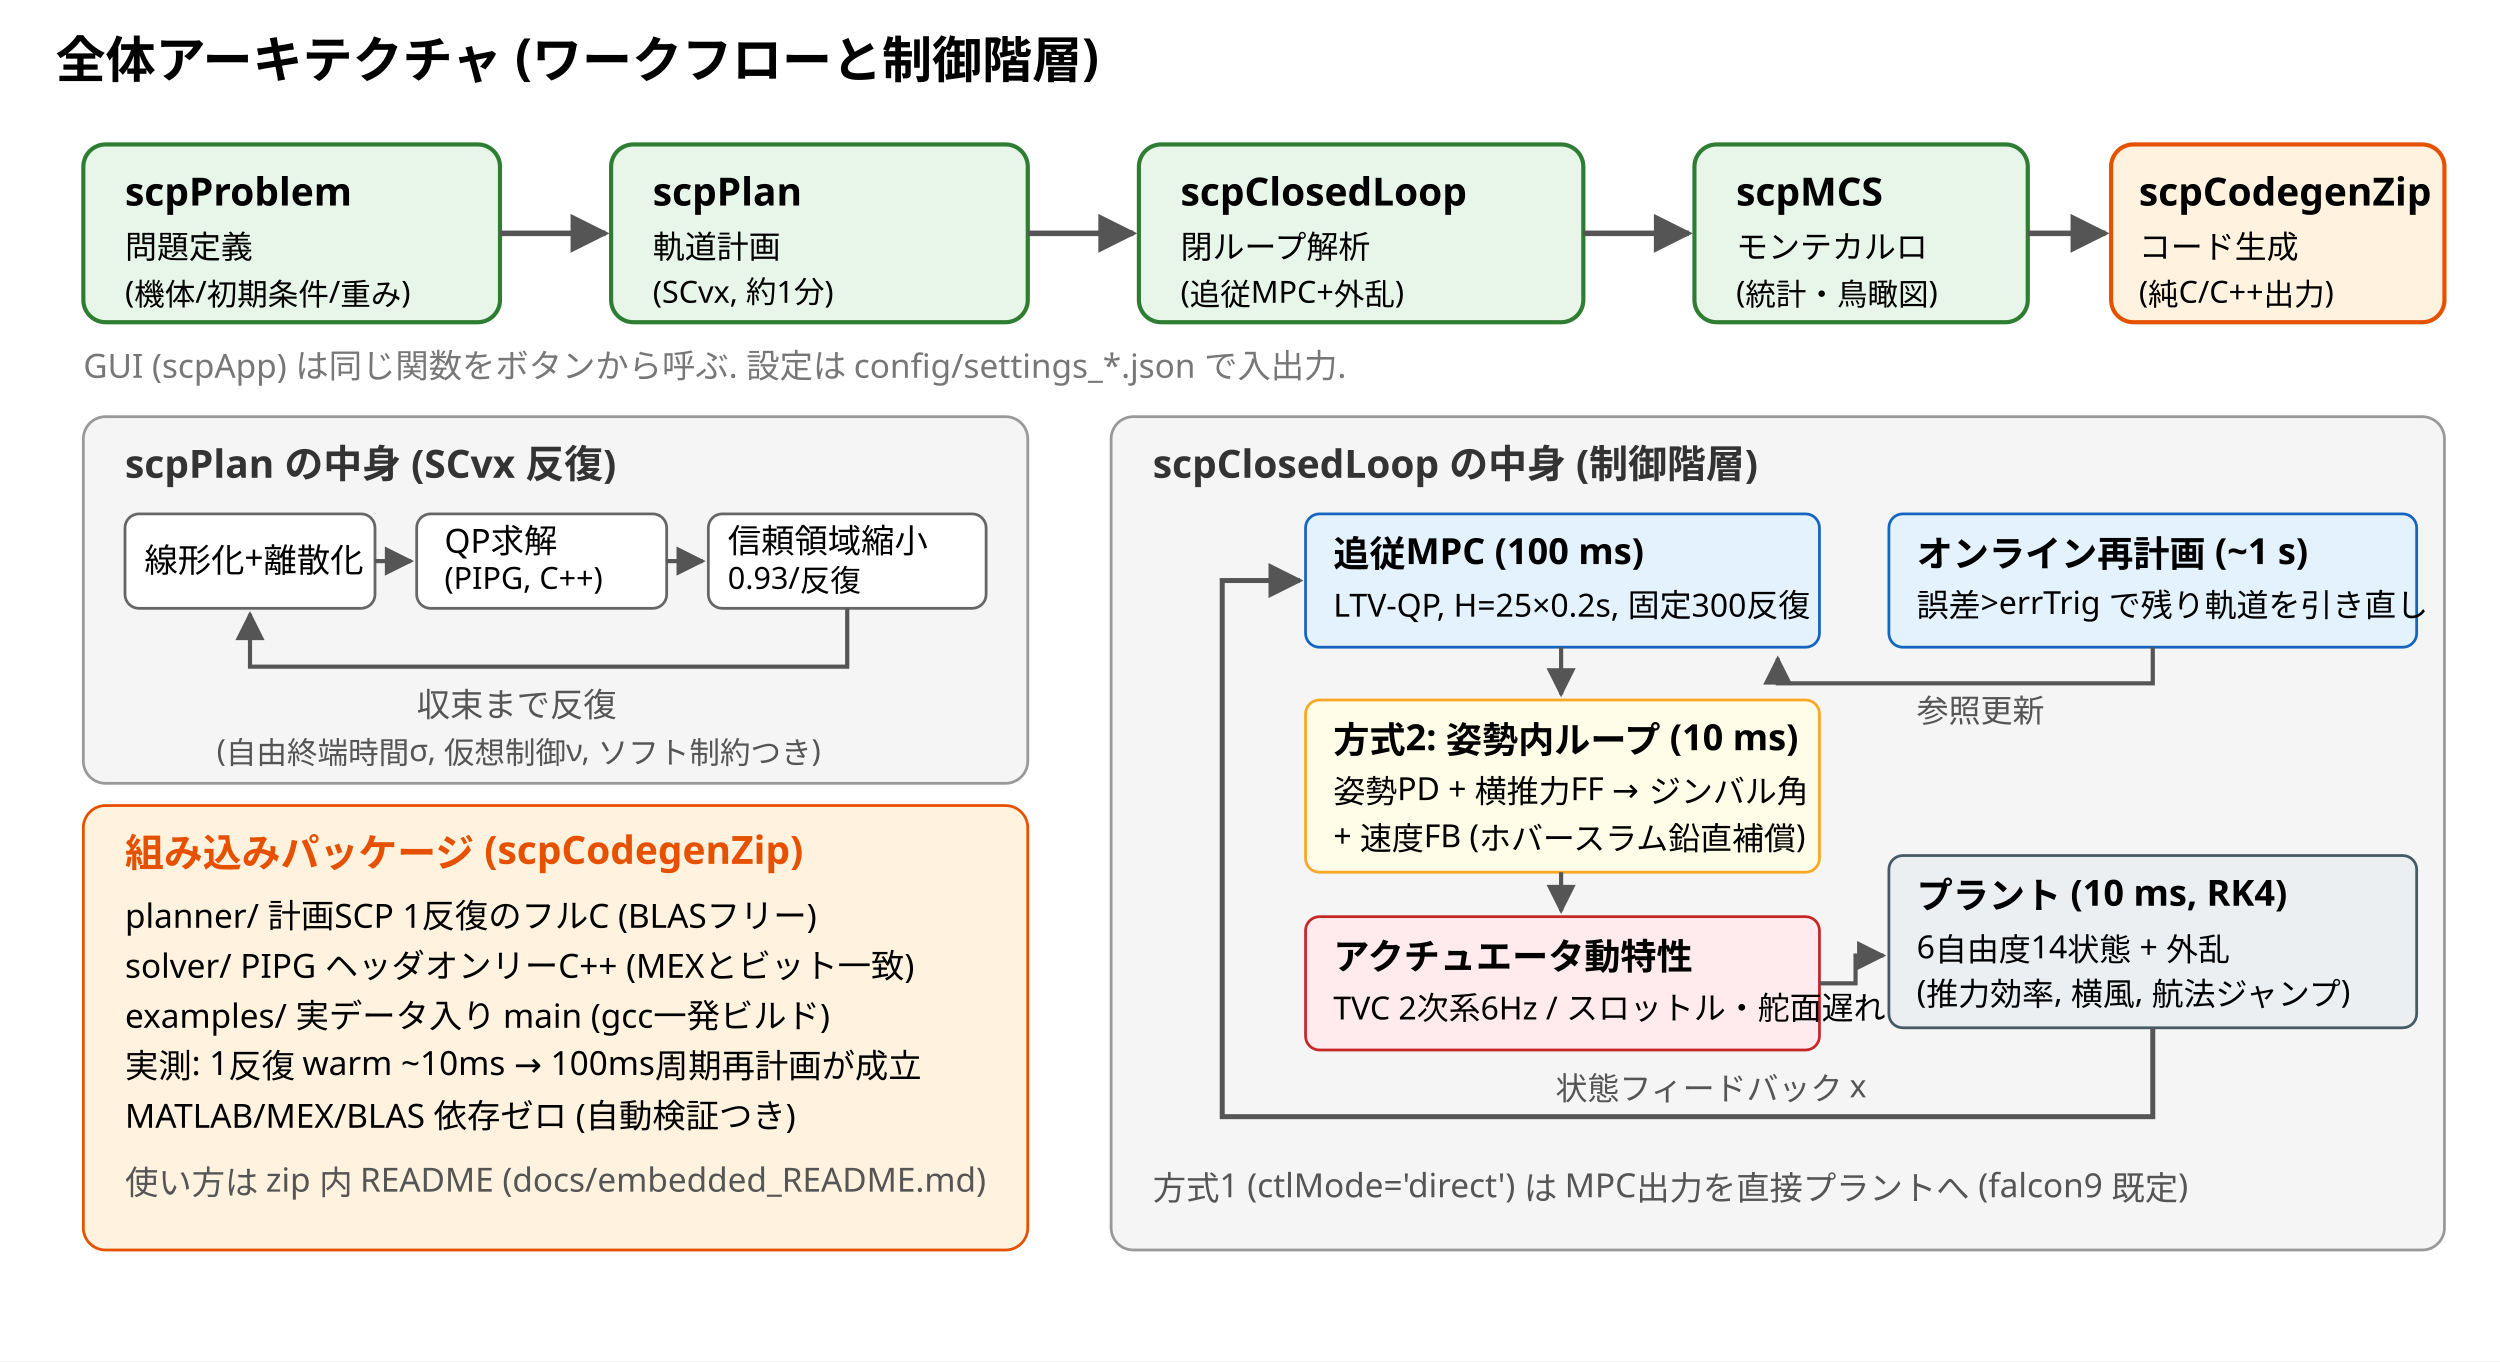
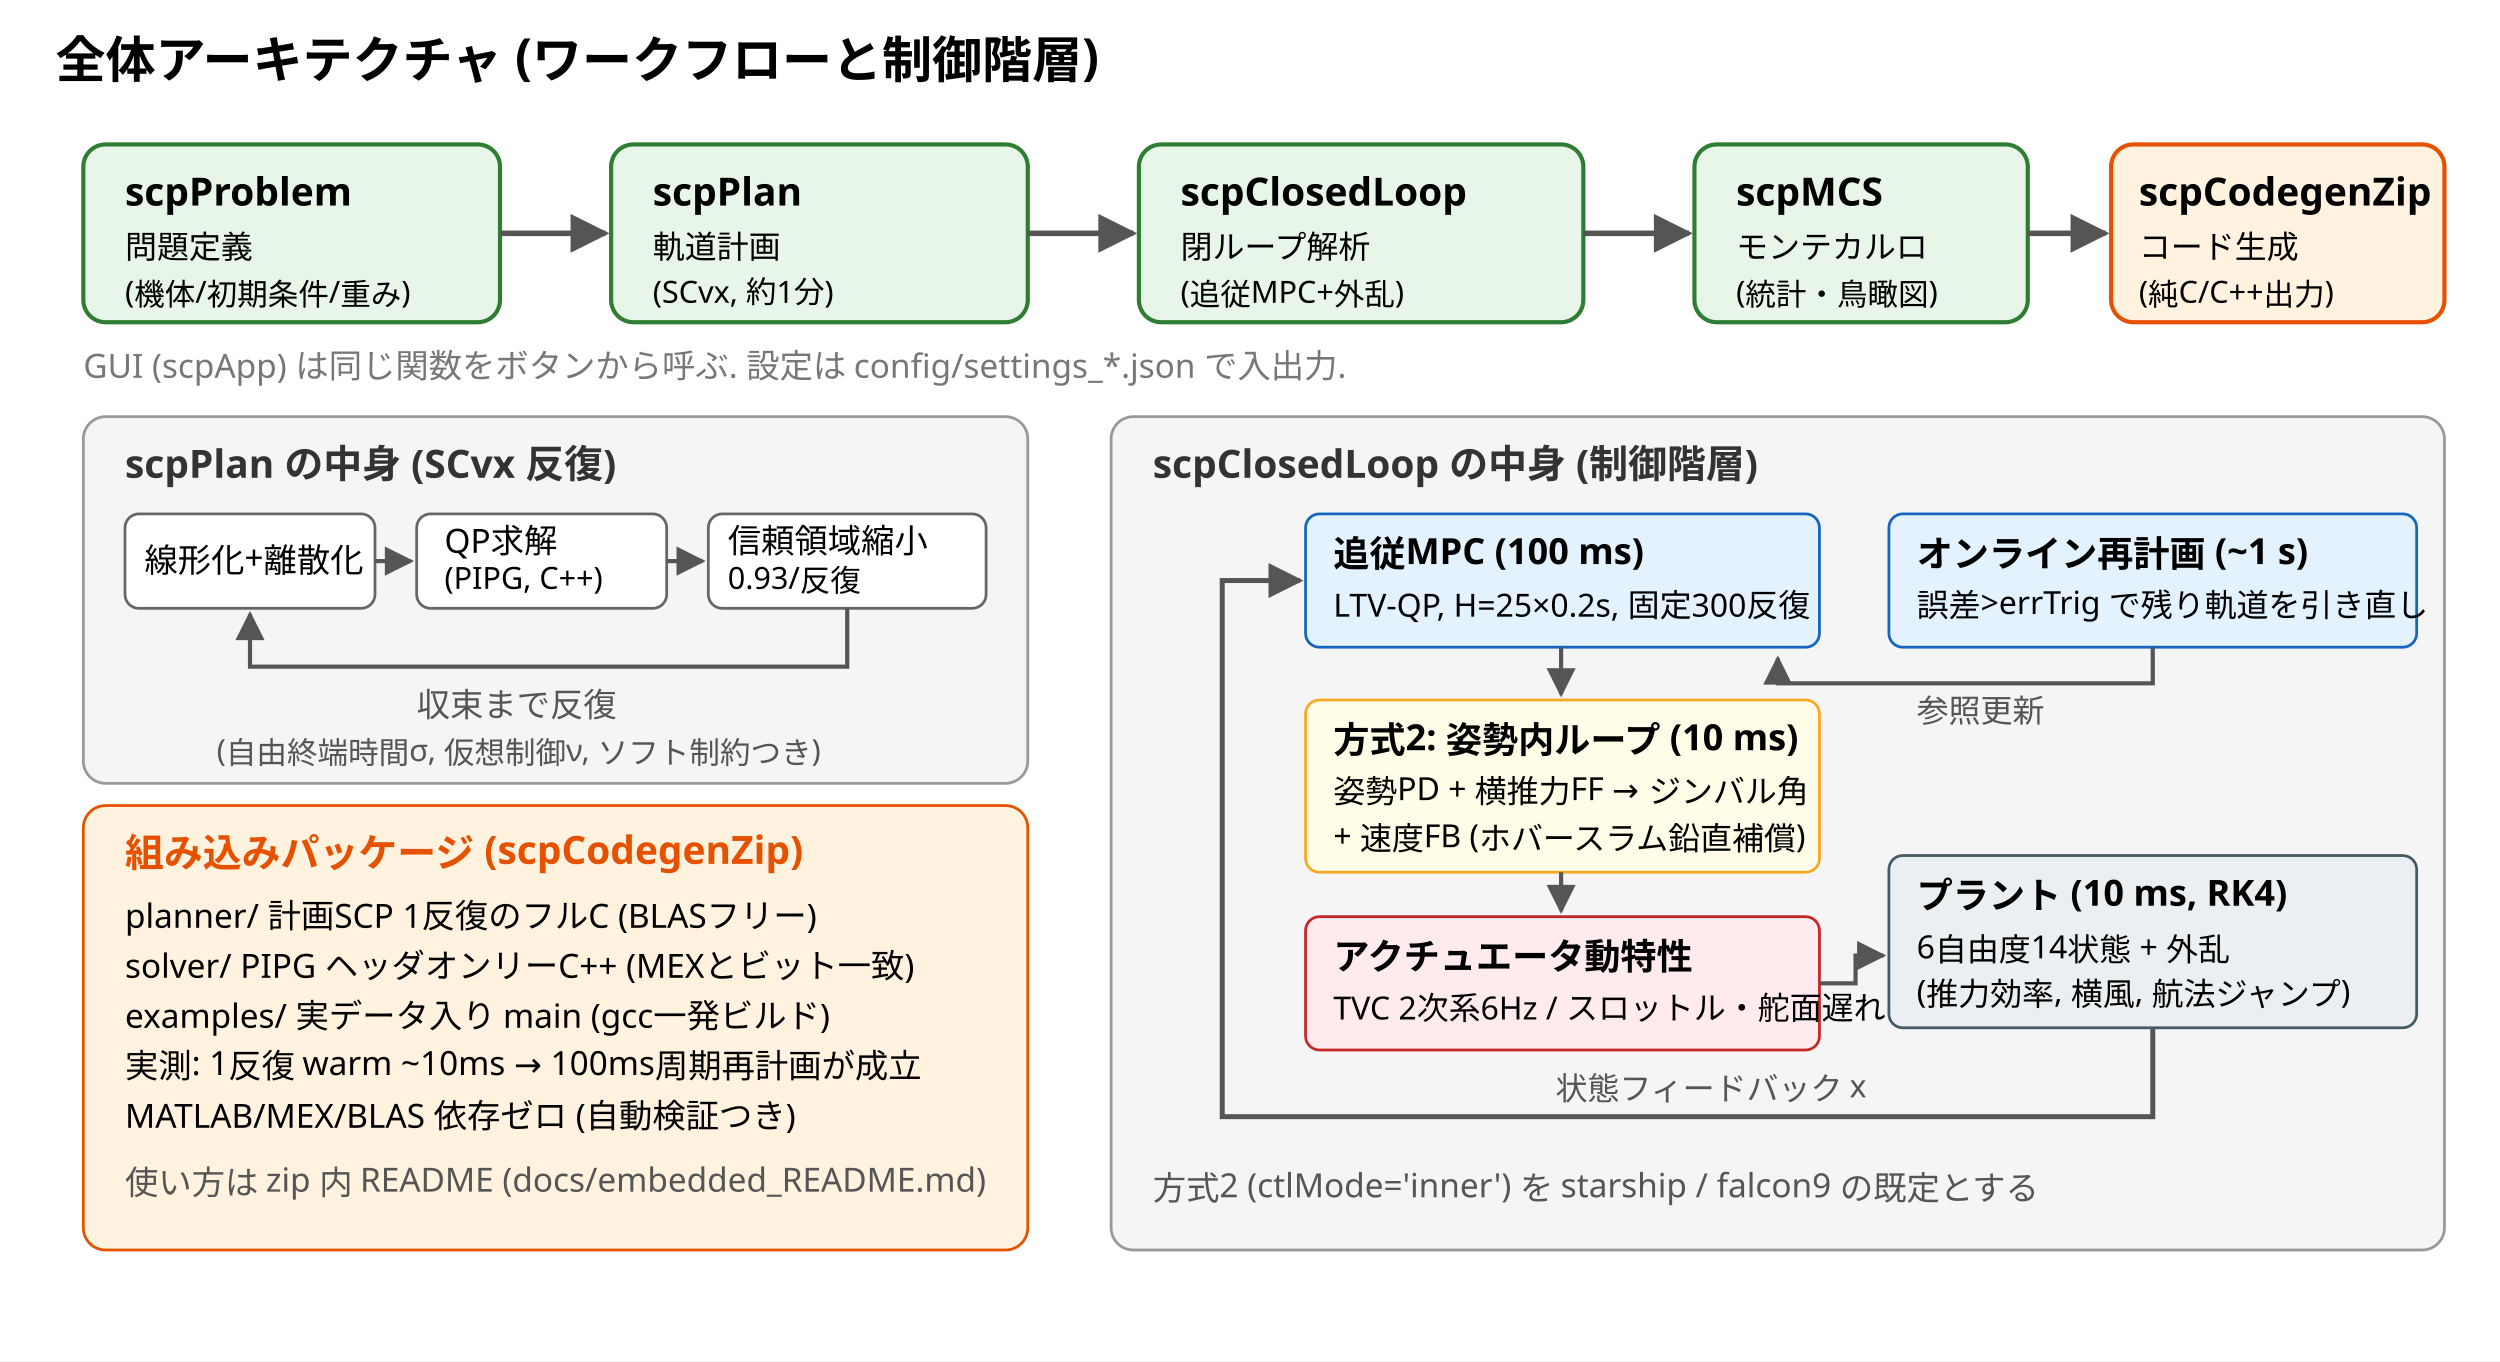
<svg xmlns="http://www.w3.org/2000/svg" viewBox="0 0 900 490" font-family="'Segoe UI','Yu Gothic UI',sans-serif" font-size="14">
  <defs>
    <marker id="ar3" viewBox="0 0 10 10" refX="9" refY="5" markerWidth="7" markerHeight="7" orient="auto-start-reverse">
      <path d="M0,0 L10,5 L0,10 z" fill="#555" />
    </marker>
  </defs>
  <rect width="900" height="490" fill="white" />
  <text x="20" y="28" font-size="18" font-weight="bold">全体アーキテクチャ (ワークフローと制御階層)</text>
  <g>
    <rect x="30" y="52" width="150" height="64" rx="8" fill="#e8f5e9" stroke="#2e7d32" stroke-width="1.5" />
    <text x="45" y="74" font-weight="bold">scpProblem</text>
    <text x="45" y="93" font-size="11.5">問題定義</text>
    <text x="45" y="109" font-size="11">(機体/初期条件/重み)</text>
    <rect x="220" y="52" width="150" height="64" rx="8" fill="#e8f5e9" stroke="#2e7d32" stroke-width="1.5" />
    <text x="235" y="74" font-weight="bold">scpPlan</text>
    <text x="235" y="93" font-size="11.5">軌道計画</text>
    <text x="235" y="109" font-size="11">(SCvx, 約1分)</text>
    <rect x="410" y="52" width="160" height="64" rx="8" fill="#e8f5e9" stroke="#2e7d32" stroke-width="1.5" />
    <text x="425" y="74" font-weight="bold">scpClosedLoop</text>
    <text x="425" y="93" font-size="11.5">閉ループ解析</text>
    <text x="425" y="109" font-size="11">(追従MPC+外乱)</text>
    <rect x="610" y="52" width="120" height="64" rx="8" fill="#e8f5e9" stroke="#2e7d32" stroke-width="1.5" />
    <text x="625" y="74" font-weight="bold">scpMCS</text>
    <text x="625" y="93" font-size="11.5">モンテカルロ</text>
    <text x="625" y="109" font-size="11">(統計・鳥瞰図)</text>
    <rect x="760" y="52" width="120" height="64" rx="8" fill="#fff3e0" stroke="#e65100" stroke-width="1.5" />
    <text x="770" y="74" font-weight="bold">scpCodegenZip</text>
    <text x="770" y="93" font-size="11.5">コード生成</text>
    <text x="770" y="109" font-size="11">(純C/C++出力)</text>
    <line x1="180" y1="84" x2="218" y2="84" stroke="#555" stroke-width="2" marker-end="url(#ar3)" />
    <line x1="370" y1="84" x2="408" y2="84" stroke="#555" stroke-width="2" marker-end="url(#ar3)" />
    <line x1="570" y1="84" x2="608" y2="84" stroke="#555" stroke-width="2" marker-end="url(#ar3)" />
    <line x1="730" y1="84" x2="758" y2="84" stroke="#555" stroke-width="2" marker-end="url(#ar3)" />
    <text x="30" y="136" font-size="12" fill="#777">GUI (scpApp) は同じ関数をボタンから呼ぶ. 設定は config/settings_*.json で入出力.</text>
  </g>
  <g>
    <rect x="30" y="150" width="340" height="132" rx="8" fill="#f5f5f5" stroke="#999" />
    <text x="45" y="172" font-weight="bold" fill="#333">scpPlan の中身 (SCvx 反復)</text>
    <rect x="45" y="185" width="90" height="34" rx="5" fill="#fff" stroke="#666" />
    <text x="52" y="206" font-size="12">線形化+離散化</text>
    <rect x="150" y="185" width="90" height="34" rx="5" fill="#fff" stroke="#666" />
    <text x="160" y="199" font-size="12">QP求解</text>
    <text x="160" y="212" font-size="11">(PIPG, C++)</text>
    <rect x="255" y="185" width="100" height="34" rx="5" fill="#fff" stroke="#666" />
    <text x="262" y="199" font-size="12">信頼領域縮小</text>
    <text x="262" y="212" font-size="11">0.93/反復</text>
    <line x1="135" y1="202" x2="148" y2="202" stroke="#555" stroke-width="1.5" marker-end="url(#ar3)" />
    <line x1="240" y1="202" x2="253" y2="202" stroke="#555" stroke-width="1.5" marker-end="url(#ar3)" />
    <path d="M 305 219 V 240 H 90 V 221" fill="none" stroke="#555" stroke-width="1.5" marker-end="url(#ar3)" />
    <text x="150" y="258" font-size="12" fill="#555">収束まで反復</text>
    <text x="78" y="274" font-size="11" fill="#555">(自由終端時間σ, 仮想制御ν, ソフト制約つき)</text>
  </g>
  <g>
    <rect x="30" y="290" width="340" height="160" rx="8" fill="#fff3e0" stroke="#e65100" />
    <text x="45" y="312" font-weight="bold" fill="#e65100">組み込みパッケージ (scpCodegenZip)</text>
    <text x="45" y="334" font-size="12">planner/  計画SCP 1反復のフルC (BLASフリー)</text>
    <text x="45" y="352" font-size="12">solver/   PIPG ヘッダオンリーC++ (MEXとビット一致)</text>
    <text x="45" y="370" font-size="12">examples/ 実データ入り main (gcc一発ビルド)</text>
    <text x="45" y="388" font-size="12">実測: 1反復 warm ~10ms → 100ms周期再計画が成立</text>
    <text x="45" y="406" font-size="12">MATLAB/MEX/BLAS 依存ゼロ (自動検証つき)</text>
    <text x="45" y="430" font-size="12" fill="#555">使い方は zip 内 README (docs/embedded_README.md)</text>
  </g>
  <g>
    <rect x="400" y="150" width="480" height="300" rx="8" fill="#f5f5f5" stroke="#999" />
    <text x="415" y="172" font-weight="bold" fill="#333">scpClosedLoop の中身 (制御階層)</text>
    <rect x="470" y="185" width="185" height="48" rx="5" fill="#e3f2fd" stroke="#1565c0" />
    <text x="480" y="204" font-size="13" font-weight="bold">追従MPC (100 ms)</text>
    <text x="480" y="222" font-size="11.5">LTV-QP, H=25×0.2s, 固定300反復</text>
    <rect x="680" y="185" width="190" height="48" rx="5" fill="#e3f2fd" stroke="#1565c0" />
    <text x="690" y="204" font-size="13" font-weight="bold">オンライン再計画 (~1 s)</text>
    <text x="690" y="222" font-size="11.5">誤差&gt;errTrig で残り軌道を引き直し</text>
    <path d="M 775 233 V 246 H 640 V 237" fill="none" stroke="#555" stroke-width="1.5" marker-end="url(#ar3)" />
    <text x="690" y="260" font-size="11.5" fill="#555">参照更新</text>
    <rect x="470" y="252" width="185" height="62" rx="5" fill="#fffde7" stroke="#f9a825" />
    <text x="480" y="271" font-size="13" font-weight="bold">方式2: 姿勢内ループ (10 ms)</text>
    <text x="480" y="289" font-size="11.5">姿勢PD + 横推力FF → ジンバル角</text>
    <text x="480" y="305" font-size="11.5">+ 速度FB (ホバースラム鉛直補償)</text>
    <rect x="470" y="330" width="185" height="48" rx="5" fill="#ffebee" stroke="#c62828" />
    <text x="480" y="349" font-size="13" font-weight="bold">アクチュエータ動特性</text>
    <text x="480" y="367" font-size="11.5">TVC 2次系6Hz / スロットル・舵面遅れ</text>
    <rect x="680" y="308" width="190" height="62" rx="5" fill="#eceff1" stroke="#455a64" />
    <text x="690" y="327" font-size="13" font-weight="bold">プラント (10 ms, RK4)</text>
    <text x="690" y="345" font-size="11.5">6自由度14状態 + 外乱</text>
    <text x="690" y="361" font-size="11.5">(推力効率, 横風, 航法ジャンプ)</text>
    <line x1="562" y1="233" x2="562" y2="250" stroke="#555" stroke-width="1.5" marker-end="url(#ar3)" />
    <line x1="562" y1="314" x2="562" y2="328" stroke="#555" stroke-width="1.5" marker-end="url(#ar3)" />
    <path d="M 655 354 H 668 V 344 H 678" fill="none" stroke="#555" stroke-width="1.5" marker-end="url(#ar3)" />
    <path d="M 775 370 V 402 H 440 V 209 H 468" fill="none" stroke="#555" stroke-width="1.8" marker-end="url(#ar3)" />
    <text x="560" y="396" font-size="11.5" fill="#555">状態フィードバック x</text>
-     <text x="415" y="432" font-size="12" fill="#555">方式1 (ctlMode='direct') は MPC出力を直接プラントへ (falcon9 既定)</text>
+     <text x="415" y="432" font-size="12" fill="#555">方式2 (ctlMode='inner') を starship / falcon9 の既定とする</text>
  </g>
</svg>
